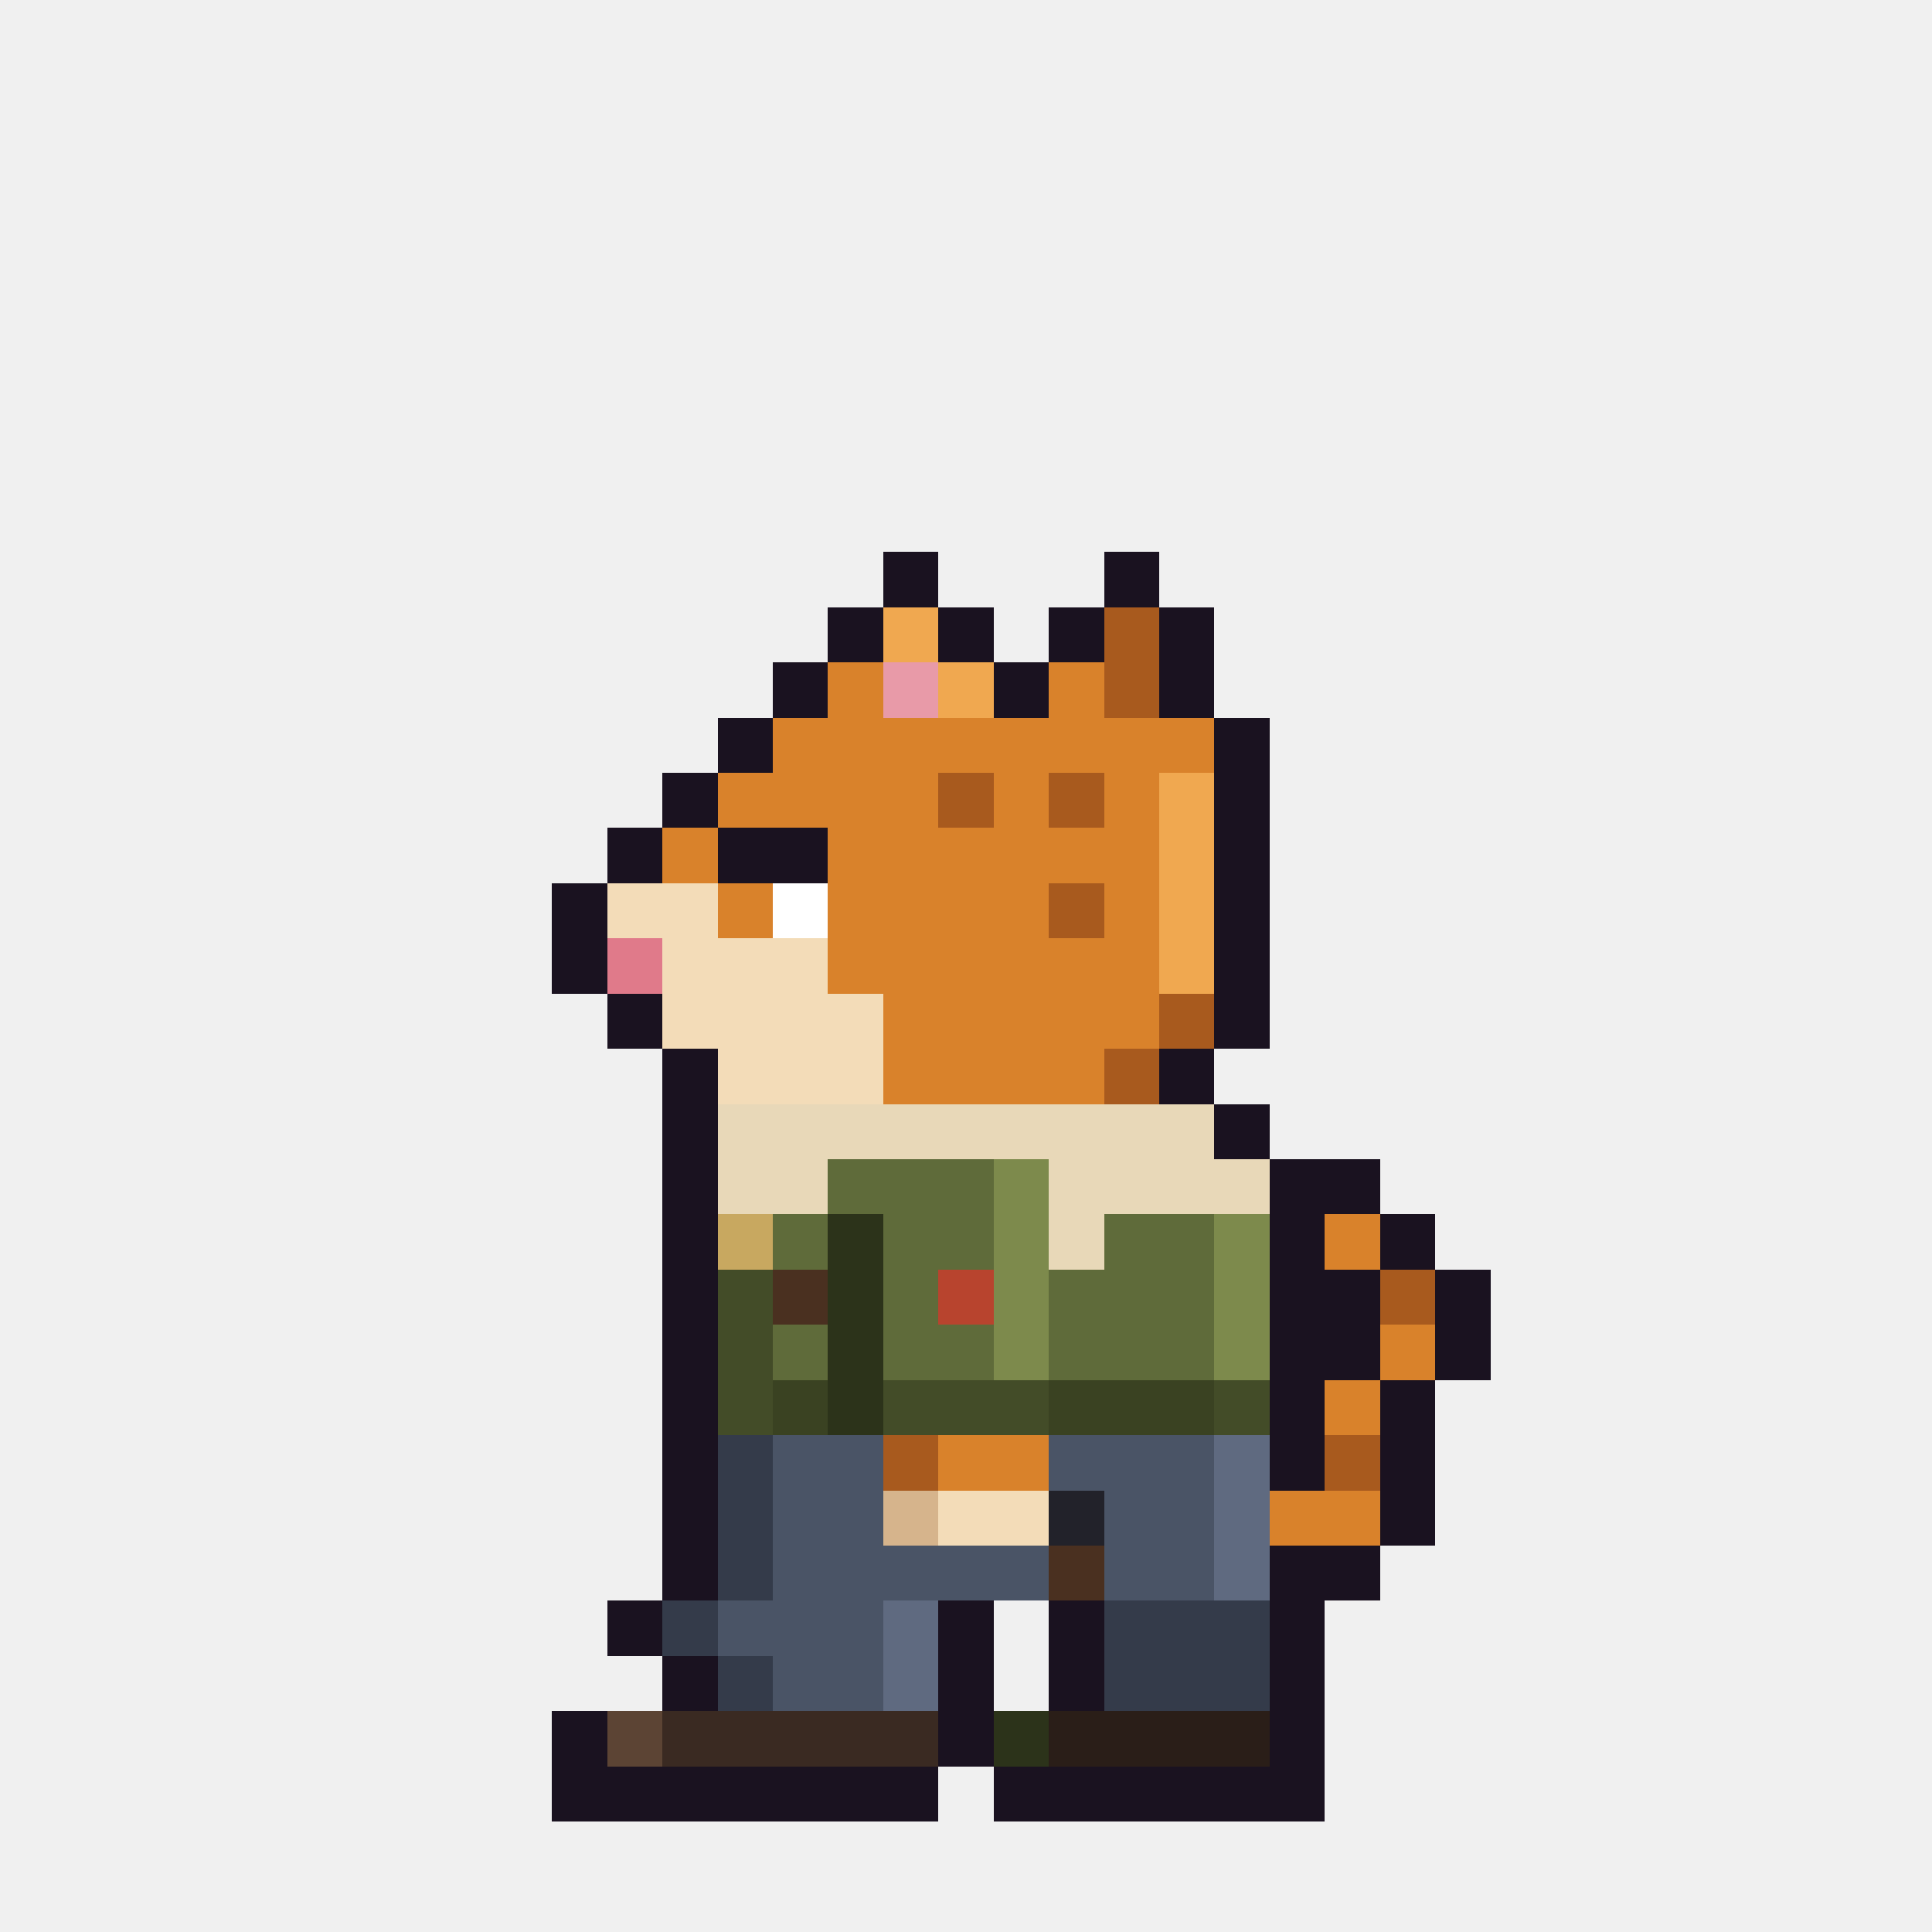
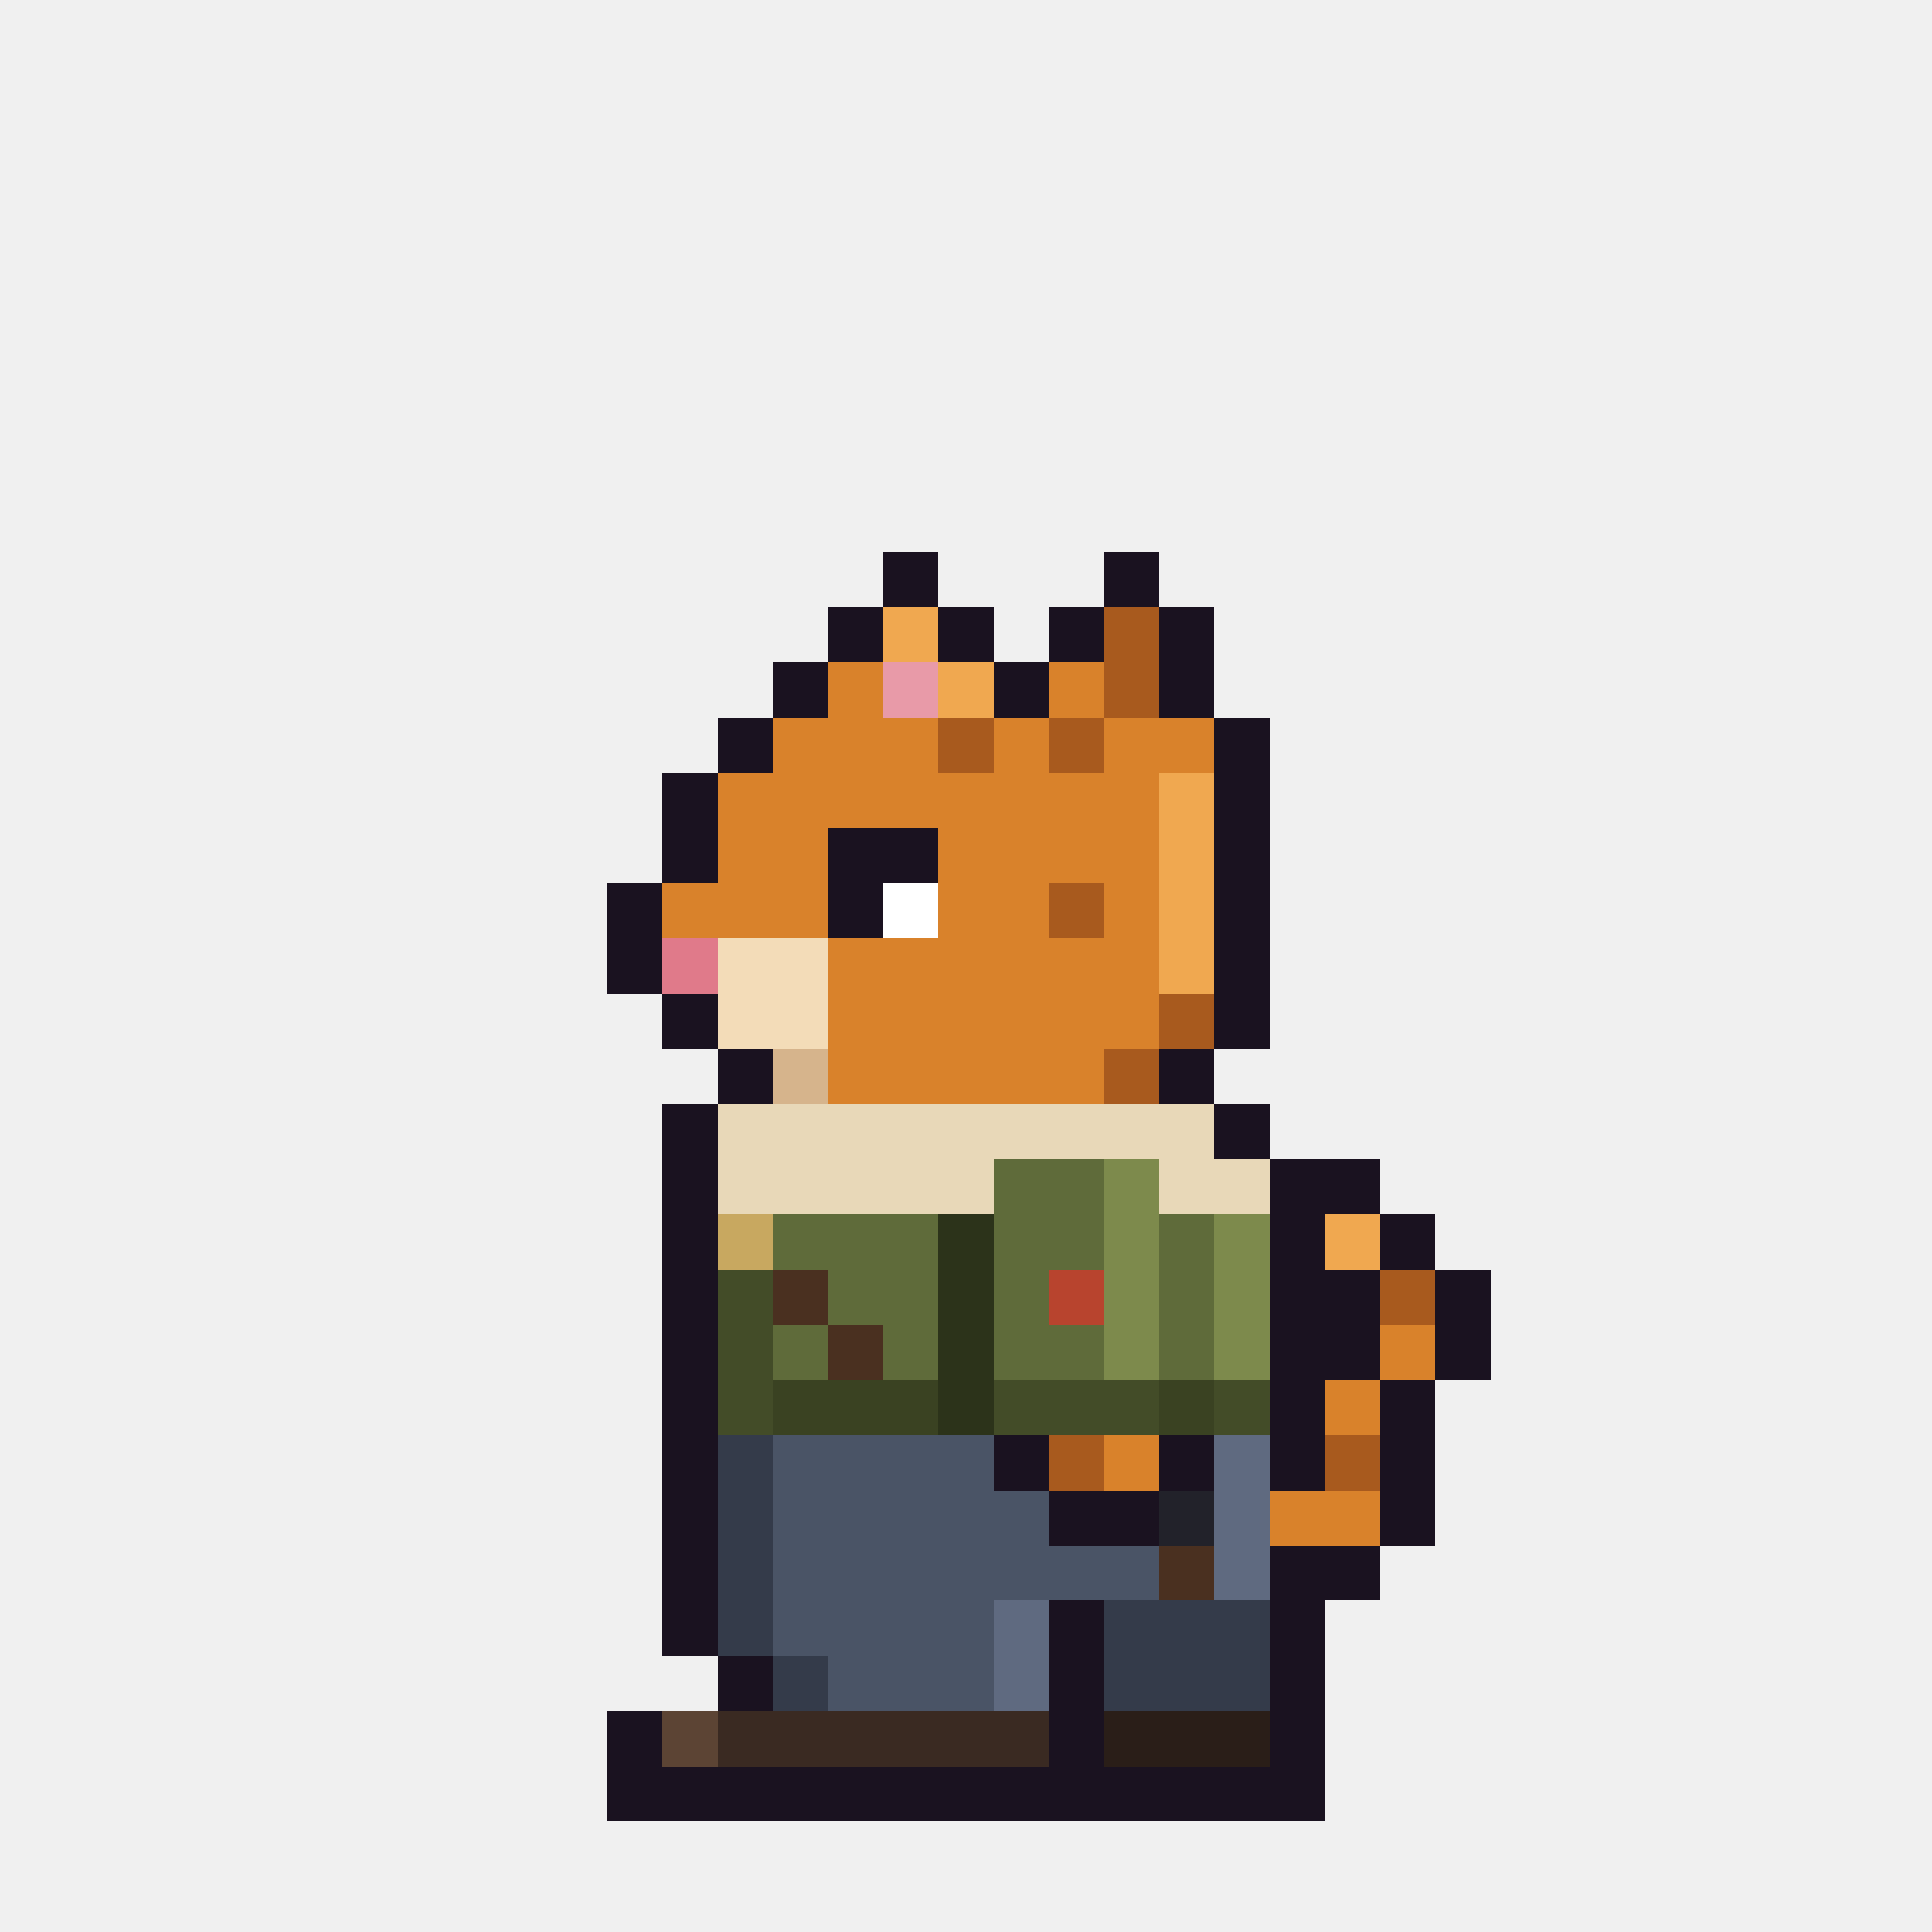
<svg xmlns="http://www.w3.org/2000/svg" viewBox="0 0 35 35" width="140" height="140" shape-rendering="crispEdges">
-   <rect x="10" y="16" width="1" height="1" fill="#1a1220" />
-   <rect x="10" y="17" width="1" height="1" fill="#1a1220" />
-   <rect x="10" y="31" width="1" height="1" fill="#1a1220" />
-   <rect x="10" y="32" width="1" height="1" fill="#1a1220" />
-   <rect x="11" y="15" width="1" height="1" fill="#1a1220" />
-   <rect x="11" y="16" width="1" height="1" fill="#f3dcb8" />
-   <rect x="11" y="17" width="1" height="1" fill="#e07a8a" />
-   <rect x="11" y="18" width="1" height="1" fill="#1a1220" />
-   <rect x="11" y="29" width="1" height="1" fill="#1a1220" />
-   <rect x="11" y="31" width="1" height="1" fill="#5c4434" />
+   <rect x="11" y="16" width="1" height="1" fill="#1a1220" />
+   <rect x="11" y="17" width="1" height="1" fill="#1a1220" />
+   <rect x="11" y="31" width="1" height="1" fill="#1a1220" />
  <rect x="11" y="32" width="1" height="1" fill="#1a1220" />
  <rect x="12" y="14" width="1" height="1" fill="#1a1220" />
-   <rect x="12" y="15" width="1" height="1" fill="#d9822b" />
-   <rect x="12" y="16" width="1" height="1" fill="#f3dcb8" />
-   <rect x="12" y="17" width="1" height="1" fill="#f3dcb8" />
-   <rect x="12" y="18" width="1" height="1" fill="#f3dcb8" />
-   <rect x="12" y="19" width="1" height="1" fill="#1a1220" />
+   <rect x="12" y="15" width="1" height="1" fill="#1a1220" />
+   <rect x="12" y="16" width="1" height="1" fill="#d9822b" />
+   <rect x="12" y="17" width="1" height="1" fill="#e07a8a" />
+   <rect x="12" y="18" width="1" height="1" fill="#1a1220" />
  <rect x="12" y="20" width="1" height="1" fill="#1a1220" />
  <rect x="12" y="21" width="1" height="1" fill="#1a1220" />
  <rect x="12" y="22" width="1" height="1" fill="#1a1220" />
  <rect x="12" y="23" width="1" height="1" fill="#1a1220" />
  <rect x="12" y="24" width="1" height="1" fill="#1a1220" />
  <rect x="12" y="25" width="1" height="1" fill="#1a1220" />
  <rect x="12" y="26" width="1" height="1" fill="#1a1220" />
  <rect x="12" y="27" width="1" height="1" fill="#1a1220" />
  <rect x="12" y="28" width="1" height="1" fill="#1a1220" />
-   <rect x="12" y="29" width="1" height="1" fill="#343b4a" />
-   <rect x="12" y="30" width="1" height="1" fill="#1a1220" />
-   <rect x="12" y="31" width="1" height="1" fill="#3a2a22" />
+   <rect x="12" y="29" width="1" height="1" fill="#1a1220" />
+   <rect x="12" y="31" width="1" height="1" fill="#5c4434" />
  <rect x="12" y="32" width="1" height="1" fill="#1a1220" />
  <rect x="13" y="13" width="1" height="1" fill="#1a1220" />
  <rect x="13" y="14" width="1" height="1" fill="#d9822b" />
-   <rect x="13" y="15" width="1" height="1" fill="#1a1220" />
+   <rect x="13" y="15" width="1" height="1" fill="#d9822b" />
  <rect x="13" y="16" width="1" height="1" fill="#d9822b" />
  <rect x="13" y="17" width="1" height="1" fill="#f3dcb8" />
  <rect x="13" y="18" width="1" height="1" fill="#f3dcb8" />
-   <rect x="13" y="19" width="1" height="1" fill="#f3dcb8" />
+   <rect x="13" y="19" width="1" height="1" fill="#1a1220" />
  <rect x="13" y="20" width="1" height="1" fill="#e8d8b8" />
  <rect x="13" y="21" width="1" height="1" fill="#e8d8b8" />
  <rect x="13" y="22" width="1" height="1" fill="#c8a860" />
  <rect x="13" y="23" width="1" height="1" fill="#434c28" />
  <rect x="13" y="24" width="1" height="1" fill="#434c28" />
  <rect x="13" y="25" width="1" height="1" fill="#434c28" />
  <rect x="13" y="26" width="1" height="1" fill="#343b4a" />
  <rect x="13" y="27" width="1" height="1" fill="#343b4a" />
  <rect x="13" y="28" width="1" height="1" fill="#343b4a" />
-   <rect x="13" y="29" width="1" height="1" fill="#4a5466" />
-   <rect x="13" y="30" width="1" height="1" fill="#343b4a" />
+   <rect x="13" y="29" width="1" height="1" fill="#343b4a" />
+   <rect x="13" y="30" width="1" height="1" fill="#1a1220" />
  <rect x="13" y="31" width="1" height="1" fill="#3a2a22" />
  <rect x="13" y="32" width="1" height="1" fill="#1a1220" />
  <rect x="14" y="12" width="1" height="1" fill="#1a1220" />
  <rect x="14" y="13" width="1" height="1" fill="#d9822b" />
  <rect x="14" y="14" width="1" height="1" fill="#d9822b" />
-   <rect x="14" y="15" width="1" height="1" fill="#1a1220" />
-   <rect x="14" y="16" width="1" height="1" fill="#ffffff" />
+   <rect x="14" y="15" width="1" height="1" fill="#d9822b" />
+   <rect x="14" y="16" width="1" height="1" fill="#d9822b" />
  <rect x="14" y="17" width="1" height="1" fill="#f3dcb8" />
  <rect x="14" y="18" width="1" height="1" fill="#f3dcb8" />
-   <rect x="14" y="19" width="1" height="1" fill="#f3dcb8" />
+   <rect x="14" y="19" width="1" height="1" fill="#d6b48c" />
  <rect x="14" y="20" width="1" height="1" fill="#e8d8b8" />
  <rect x="14" y="21" width="1" height="1" fill="#e8d8b8" />
  <rect x="14" y="22" width="1" height="1" fill="#5f6b3a" />
  <rect x="14" y="23" width="1" height="1" fill="#4a3020" />
  <rect x="14" y="24" width="1" height="1" fill="#5f6b3a" />
  <rect x="14" y="25" width="1" height="1" fill="#3a4222" />
  <rect x="14" y="26" width="1" height="1" fill="#4a5466" />
  <rect x="14" y="27" width="1" height="1" fill="#4a5466" />
  <rect x="14" y="28" width="1" height="1" fill="#4a5466" />
  <rect x="14" y="29" width="1" height="1" fill="#4a5466" />
-   <rect x="14" y="30" width="1" height="1" fill="#4a5466" />
+   <rect x="14" y="30" width="1" height="1" fill="#343b4a" />
  <rect x="14" y="31" width="1" height="1" fill="#3a2a22" />
  <rect x="14" y="32" width="1" height="1" fill="#1a1220" />
  <rect x="15" y="11" width="1" height="1" fill="#1a1220" />
  <rect x="15" y="12" width="1" height="1" fill="#d9822b" />
  <rect x="15" y="13" width="1" height="1" fill="#d9822b" />
  <rect x="15" y="14" width="1" height="1" fill="#d9822b" />
-   <rect x="15" y="15" width="1" height="1" fill="#d9822b" />
-   <rect x="15" y="16" width="1" height="1" fill="#d9822b" />
+   <rect x="15" y="15" width="1" height="1" fill="#1a1220" />
+   <rect x="15" y="16" width="1" height="1" fill="#1a1220" />
  <rect x="15" y="17" width="1" height="1" fill="#d9822b" />
-   <rect x="15" y="18" width="1" height="1" fill="#f3dcb8" />
-   <rect x="15" y="19" width="1" height="1" fill="#f3dcb8" />
+   <rect x="15" y="18" width="1" height="1" fill="#d9822b" />
+   <rect x="15" y="19" width="1" height="1" fill="#d9822b" />
  <rect x="15" y="20" width="1" height="1" fill="#e8d8b8" />
-   <rect x="15" y="21" width="1" height="1" fill="#5f6b3a" />
-   <rect x="15" y="22" width="1" height="1" fill="#2c331a" />
-   <rect x="15" y="23" width="1" height="1" fill="#2c331a" />
-   <rect x="15" y="24" width="1" height="1" fill="#2c331a" />
-   <rect x="15" y="25" width="1" height="1" fill="#2c331a" />
+   <rect x="15" y="21" width="1" height="1" fill="#e8d8b8" />
+   <rect x="15" y="22" width="1" height="1" fill="#5f6b3a" />
+   <rect x="15" y="23" width="1" height="1" fill="#5f6b3a" />
+   <rect x="15" y="24" width="1" height="1" fill="#4a3020" />
+   <rect x="15" y="25" width="1" height="1" fill="#3a4222" />
  <rect x="15" y="26" width="1" height="1" fill="#4a5466" />
  <rect x="15" y="27" width="1" height="1" fill="#4a5466" />
  <rect x="15" y="28" width="1" height="1" fill="#4a5466" />
  <rect x="15" y="29" width="1" height="1" fill="#4a5466" />
  <rect x="15" y="30" width="1" height="1" fill="#4a5466" />
  <rect x="15" y="31" width="1" height="1" fill="#3a2a22" />
  <rect x="15" y="32" width="1" height="1" fill="#1a1220" />
  <rect x="16" y="10" width="1" height="1" fill="#1a1220" />
  <rect x="16" y="11" width="1" height="1" fill="#f0a850" />
  <rect x="16" y="12" width="1" height="1" fill="#e89aa8" />
  <rect x="16" y="13" width="1" height="1" fill="#d9822b" />
  <rect x="16" y="14" width="1" height="1" fill="#d9822b" />
-   <rect x="16" y="15" width="1" height="1" fill="#d9822b" />
-   <rect x="16" y="16" width="1" height="1" fill="#d9822b" />
+   <rect x="16" y="15" width="1" height="1" fill="#1a1220" />
+   <rect x="16" y="16" width="1" height="1" fill="#ffffff" />
  <rect x="16" y="17" width="1" height="1" fill="#d9822b" />
  <rect x="16" y="18" width="1" height="1" fill="#d9822b" />
  <rect x="16" y="19" width="1" height="1" fill="#d9822b" />
  <rect x="16" y="20" width="1" height="1" fill="#e8d8b8" />
-   <rect x="16" y="21" width="1" height="1" fill="#5f6b3a" />
+   <rect x="16" y="21" width="1" height="1" fill="#e8d8b8" />
  <rect x="16" y="22" width="1" height="1" fill="#5f6b3a" />
  <rect x="16" y="23" width="1" height="1" fill="#5f6b3a" />
  <rect x="16" y="24" width="1" height="1" fill="#5f6b3a" />
-   <rect x="16" y="25" width="1" height="1" fill="#434c28" />
-   <rect x="16" y="26" width="1" height="1" fill="#a85a1e" />
-   <rect x="16" y="27" width="1" height="1" fill="#d6b48c" />
+   <rect x="16" y="25" width="1" height="1" fill="#3a4222" />
+   <rect x="16" y="26" width="1" height="1" fill="#4a5466" />
+   <rect x="16" y="27" width="1" height="1" fill="#4a5466" />
  <rect x="16" y="28" width="1" height="1" fill="#4a5466" />
-   <rect x="16" y="29" width="1" height="1" fill="#5f6a80" />
-   <rect x="16" y="30" width="1" height="1" fill="#5f6a80" />
+   <rect x="16" y="29" width="1" height="1" fill="#4a5466" />
+   <rect x="16" y="30" width="1" height="1" fill="#4a5466" />
  <rect x="16" y="31" width="1" height="1" fill="#3a2a22" />
  <rect x="16" y="32" width="1" height="1" fill="#1a1220" />
  <rect x="17" y="11" width="1" height="1" fill="#1a1220" />
  <rect x="17" y="12" width="1" height="1" fill="#f0a850" />
-   <rect x="17" y="13" width="1" height="1" fill="#d9822b" />
-   <rect x="17" y="14" width="1" height="1" fill="#a85a1e" />
+   <rect x="17" y="13" width="1" height="1" fill="#a85a1e" />
+   <rect x="17" y="14" width="1" height="1" fill="#d9822b" />
  <rect x="17" y="15" width="1" height="1" fill="#d9822b" />
  <rect x="17" y="16" width="1" height="1" fill="#d9822b" />
  <rect x="17" y="17" width="1" height="1" fill="#d9822b" />
  <rect x="17" y="18" width="1" height="1" fill="#d9822b" />
  <rect x="17" y="19" width="1" height="1" fill="#d9822b" />
  <rect x="17" y="20" width="1" height="1" fill="#e8d8b8" />
-   <rect x="17" y="21" width="1" height="1" fill="#5f6b3a" />
-   <rect x="17" y="22" width="1" height="1" fill="#5f6b3a" />
-   <rect x="17" y="23" width="1" height="1" fill="#b8442e" />
-   <rect x="17" y="24" width="1" height="1" fill="#5f6b3a" />
-   <rect x="17" y="25" width="1" height="1" fill="#434c28" />
-   <rect x="17" y="26" width="1" height="1" fill="#d9822b" />
-   <rect x="17" y="27" width="1" height="1" fill="#f3dcb8" />
+   <rect x="17" y="21" width="1" height="1" fill="#e8d8b8" />
+   <rect x="17" y="22" width="1" height="1" fill="#2c331a" />
+   <rect x="17" y="23" width="1" height="1" fill="#2c331a" />
+   <rect x="17" y="24" width="1" height="1" fill="#2c331a" />
+   <rect x="17" y="25" width="1" height="1" fill="#2c331a" />
+   <rect x="17" y="26" width="1" height="1" fill="#4a5466" />
+   <rect x="17" y="27" width="1" height="1" fill="#4a5466" />
  <rect x="17" y="28" width="1" height="1" fill="#4a5466" />
-   <rect x="17" y="29" width="1" height="1" fill="#1a1220" />
-   <rect x="17" y="30" width="1" height="1" fill="#1a1220" />
-   <rect x="17" y="31" width="1" height="1" fill="#1a1220" />
+   <rect x="17" y="29" width="1" height="1" fill="#4a5466" />
+   <rect x="17" y="30" width="1" height="1" fill="#4a5466" />
+   <rect x="17" y="31" width="1" height="1" fill="#3a2a22" />
+   <rect x="17" y="32" width="1" height="1" fill="#1a1220" />
  <rect x="18" y="12" width="1" height="1" fill="#1a1220" />
  <rect x="18" y="13" width="1" height="1" fill="#d9822b" />
  <rect x="18" y="14" width="1" height="1" fill="#d9822b" />
  <rect x="18" y="15" width="1" height="1" fill="#d9822b" />
  <rect x="18" y="16" width="1" height="1" fill="#d9822b" />
  <rect x="18" y="17" width="1" height="1" fill="#d9822b" />
  <rect x="18" y="18" width="1" height="1" fill="#d9822b" />
  <rect x="18" y="19" width="1" height="1" fill="#d9822b" />
  <rect x="18" y="20" width="1" height="1" fill="#e8d8b8" />
-   <rect x="18" y="21" width="1" height="1" fill="#7d8a4c" />
-   <rect x="18" y="22" width="1" height="1" fill="#7d8a4c" />
-   <rect x="18" y="23" width="1" height="1" fill="#7d8a4c" />
-   <rect x="18" y="24" width="1" height="1" fill="#7d8a4c" />
+   <rect x="18" y="21" width="1" height="1" fill="#5f6b3a" />
+   <rect x="18" y="22" width="1" height="1" fill="#5f6b3a" />
+   <rect x="18" y="23" width="1" height="1" fill="#5f6b3a" />
+   <rect x="18" y="24" width="1" height="1" fill="#5f6b3a" />
  <rect x="18" y="25" width="1" height="1" fill="#434c28" />
-   <rect x="18" y="26" width="1" height="1" fill="#d9822b" />
-   <rect x="18" y="27" width="1" height="1" fill="#f3dcb8" />
+   <rect x="18" y="26" width="1" height="1" fill="#1a1220" />
+   <rect x="18" y="27" width="1" height="1" fill="#4a5466" />
  <rect x="18" y="28" width="1" height="1" fill="#4a5466" />
-   <rect x="18" y="31" width="1" height="1" fill="#2c331a" />
+   <rect x="18" y="29" width="1" height="1" fill="#5f6a80" />
+   <rect x="18" y="30" width="1" height="1" fill="#5f6a80" />
+   <rect x="18" y="31" width="1" height="1" fill="#3a2a22" />
  <rect x="18" y="32" width="1" height="1" fill="#1a1220" />
  <rect x="19" y="11" width="1" height="1" fill="#1a1220" />
  <rect x="19" y="12" width="1" height="1" fill="#d9822b" />
-   <rect x="19" y="13" width="1" height="1" fill="#d9822b" />
-   <rect x="19" y="14" width="1" height="1" fill="#a85a1e" />
+   <rect x="19" y="13" width="1" height="1" fill="#a85a1e" />
+   <rect x="19" y="14" width="1" height="1" fill="#d9822b" />
  <rect x="19" y="15" width="1" height="1" fill="#d9822b" />
  <rect x="19" y="16" width="1" height="1" fill="#a85a1e" />
  <rect x="19" y="17" width="1" height="1" fill="#d9822b" />
  <rect x="19" y="18" width="1" height="1" fill="#d9822b" />
  <rect x="19" y="19" width="1" height="1" fill="#d9822b" />
  <rect x="19" y="20" width="1" height="1" fill="#e8d8b8" />
-   <rect x="19" y="21" width="1" height="1" fill="#e8d8b8" />
-   <rect x="19" y="22" width="1" height="1" fill="#e8d8b8" />
-   <rect x="19" y="23" width="1" height="1" fill="#5f6b3a" />
+   <rect x="19" y="21" width="1" height="1" fill="#5f6b3a" />
+   <rect x="19" y="22" width="1" height="1" fill="#5f6b3a" />
+   <rect x="19" y="23" width="1" height="1" fill="#b8442e" />
  <rect x="19" y="24" width="1" height="1" fill="#5f6b3a" />
-   <rect x="19" y="25" width="1" height="1" fill="#3a4222" />
-   <rect x="19" y="26" width="1" height="1" fill="#4a5466" />
-   <rect x="19" y="27" width="1" height="1" fill="#22222a" />
-   <rect x="19" y="28" width="1" height="1" fill="#4a3020" />
+   <rect x="19" y="25" width="1" height="1" fill="#434c28" />
+   <rect x="19" y="26" width="1" height="1" fill="#a85a1e" />
+   <rect x="19" y="27" width="1" height="1" fill="#1a1220" />
+   <rect x="19" y="28" width="1" height="1" fill="#4a5466" />
  <rect x="19" y="29" width="1" height="1" fill="#1a1220" />
  <rect x="19" y="30" width="1" height="1" fill="#1a1220" />
-   <rect x="19" y="31" width="1" height="1" fill="#2a1e18" />
+   <rect x="19" y="31" width="1" height="1" fill="#1a1220" />
  <rect x="19" y="32" width="1" height="1" fill="#1a1220" />
  <rect x="20" y="10" width="1" height="1" fill="#1a1220" />
  <rect x="20" y="11" width="1" height="1" fill="#a85a1e" />
  <rect x="20" y="12" width="1" height="1" fill="#a85a1e" />
  <rect x="20" y="13" width="1" height="1" fill="#d9822b" />
  <rect x="20" y="14" width="1" height="1" fill="#d9822b" />
  <rect x="20" y="15" width="1" height="1" fill="#d9822b" />
  <rect x="20" y="16" width="1" height="1" fill="#d9822b" />
  <rect x="20" y="17" width="1" height="1" fill="#d9822b" />
  <rect x="20" y="18" width="1" height="1" fill="#d9822b" />
  <rect x="20" y="19" width="1" height="1" fill="#a85a1e" />
  <rect x="20" y="20" width="1" height="1" fill="#e8d8b8" />
-   <rect x="20" y="21" width="1" height="1" fill="#e8d8b8" />
-   <rect x="20" y="22" width="1" height="1" fill="#5f6b3a" />
-   <rect x="20" y="23" width="1" height="1" fill="#5f6b3a" />
-   <rect x="20" y="24" width="1" height="1" fill="#5f6b3a" />
-   <rect x="20" y="25" width="1" height="1" fill="#3a4222" />
-   <rect x="20" y="26" width="1" height="1" fill="#4a5466" />
-   <rect x="20" y="27" width="1" height="1" fill="#4a5466" />
+   <rect x="20" y="21" width="1" height="1" fill="#7d8a4c" />
+   <rect x="20" y="22" width="1" height="1" fill="#7d8a4c" />
+   <rect x="20" y="23" width="1" height="1" fill="#7d8a4c" />
+   <rect x="20" y="24" width="1" height="1" fill="#7d8a4c" />
+   <rect x="20" y="25" width="1" height="1" fill="#434c28" />
+   <rect x="20" y="26" width="1" height="1" fill="#d9822b" />
+   <rect x="20" y="27" width="1" height="1" fill="#1a1220" />
  <rect x="20" y="28" width="1" height="1" fill="#4a5466" />
  <rect x="20" y="29" width="1" height="1" fill="#343b4a" />
  <rect x="20" y="30" width="1" height="1" fill="#343b4a" />
  <rect x="20" y="31" width="1" height="1" fill="#2a1e18" />
  <rect x="20" y="32" width="1" height="1" fill="#1a1220" />
  <rect x="21" y="11" width="1" height="1" fill="#1a1220" />
  <rect x="21" y="12" width="1" height="1" fill="#1a1220" />
  <rect x="21" y="13" width="1" height="1" fill="#d9822b" />
  <rect x="21" y="14" width="1" height="1" fill="#f0a850" />
  <rect x="21" y="15" width="1" height="1" fill="#f0a850" />
  <rect x="21" y="16" width="1" height="1" fill="#f0a850" />
  <rect x="21" y="17" width="1" height="1" fill="#f0a850" />
  <rect x="21" y="18" width="1" height="1" fill="#a85a1e" />
  <rect x="21" y="19" width="1" height="1" fill="#1a1220" />
  <rect x="21" y="20" width="1" height="1" fill="#e8d8b8" />
  <rect x="21" y="21" width="1" height="1" fill="#e8d8b8" />
  <rect x="21" y="22" width="1" height="1" fill="#5f6b3a" />
  <rect x="21" y="23" width="1" height="1" fill="#5f6b3a" />
  <rect x="21" y="24" width="1" height="1" fill="#5f6b3a" />
  <rect x="21" y="25" width="1" height="1" fill="#3a4222" />
-   <rect x="21" y="26" width="1" height="1" fill="#4a5466" />
-   <rect x="21" y="27" width="1" height="1" fill="#4a5466" />
-   <rect x="21" y="28" width="1" height="1" fill="#4a5466" />
+   <rect x="21" y="26" width="1" height="1" fill="#1a1220" />
+   <rect x="21" y="27" width="1" height="1" fill="#22222a" />
+   <rect x="21" y="28" width="1" height="1" fill="#4a3020" />
  <rect x="21" y="29" width="1" height="1" fill="#343b4a" />
  <rect x="21" y="30" width="1" height="1" fill="#343b4a" />
  <rect x="21" y="31" width="1" height="1" fill="#2a1e18" />
  <rect x="21" y="32" width="1" height="1" fill="#1a1220" />
  <rect x="22" y="13" width="1" height="1" fill="#1a1220" />
  <rect x="22" y="14" width="1" height="1" fill="#1a1220" />
  <rect x="22" y="15" width="1" height="1" fill="#1a1220" />
  <rect x="22" y="16" width="1" height="1" fill="#1a1220" />
  <rect x="22" y="17" width="1" height="1" fill="#1a1220" />
  <rect x="22" y="18" width="1" height="1" fill="#1a1220" />
  <rect x="22" y="20" width="1" height="1" fill="#1a1220" />
  <rect x="22" y="21" width="1" height="1" fill="#e8d8b8" />
  <rect x="22" y="22" width="1" height="1" fill="#7d8a4c" />
  <rect x="22" y="23" width="1" height="1" fill="#7d8a4c" />
  <rect x="22" y="24" width="1" height="1" fill="#7d8a4c" />
  <rect x="22" y="25" width="1" height="1" fill="#434c28" />
  <rect x="22" y="26" width="1" height="1" fill="#5f6a80" />
  <rect x="22" y="27" width="1" height="1" fill="#5f6a80" />
  <rect x="22" y="28" width="1" height="1" fill="#5f6a80" />
  <rect x="22" y="29" width="1" height="1" fill="#343b4a" />
  <rect x="22" y="30" width="1" height="1" fill="#343b4a" />
  <rect x="22" y="31" width="1" height="1" fill="#2a1e18" />
  <rect x="22" y="32" width="1" height="1" fill="#1a1220" />
  <rect x="23" y="21" width="1" height="1" fill="#1a1220" />
  <rect x="23" y="22" width="1" height="1" fill="#1a1220" />
  <rect x="23" y="23" width="1" height="1" fill="#1a1220" />
  <rect x="23" y="24" width="1" height="1" fill="#1a1220" />
  <rect x="23" y="25" width="1" height="1" fill="#1a1220" />
  <rect x="23" y="26" width="1" height="1" fill="#1a1220" />
  <rect x="23" y="27" width="1" height="1" fill="#d9822b" />
  <rect x="23" y="28" width="1" height="1" fill="#1a1220" />
  <rect x="23" y="29" width="1" height="1" fill="#1a1220" />
  <rect x="23" y="30" width="1" height="1" fill="#1a1220" />
  <rect x="23" y="31" width="1" height="1" fill="#1a1220" />
  <rect x="23" y="32" width="1" height="1" fill="#1a1220" />
  <rect x="24" y="21" width="1" height="1" fill="#1a1220" />
-   <rect x="24" y="22" width="1" height="1" fill="#d9822b" />
+   <rect x="24" y="22" width="1" height="1" fill="#f0a850" />
  <rect x="24" y="23" width="1" height="1" fill="#1a1220" />
  <rect x="24" y="24" width="1" height="1" fill="#1a1220" />
  <rect x="24" y="25" width="1" height="1" fill="#d9822b" />
  <rect x="24" y="26" width="1" height="1" fill="#a85a1e" />
  <rect x="24" y="27" width="1" height="1" fill="#d9822b" />
  <rect x="24" y="28" width="1" height="1" fill="#1a1220" />
  <rect x="25" y="22" width="1" height="1" fill="#1a1220" />
  <rect x="25" y="23" width="1" height="1" fill="#a85a1e" />
  <rect x="25" y="24" width="1" height="1" fill="#d9822b" />
  <rect x="25" y="25" width="1" height="1" fill="#1a1220" />
  <rect x="25" y="26" width="1" height="1" fill="#1a1220" />
  <rect x="25" y="27" width="1" height="1" fill="#1a1220" />
  <rect x="26" y="23" width="1" height="1" fill="#1a1220" />
  <rect x="26" y="24" width="1" height="1" fill="#1a1220" />
</svg>
